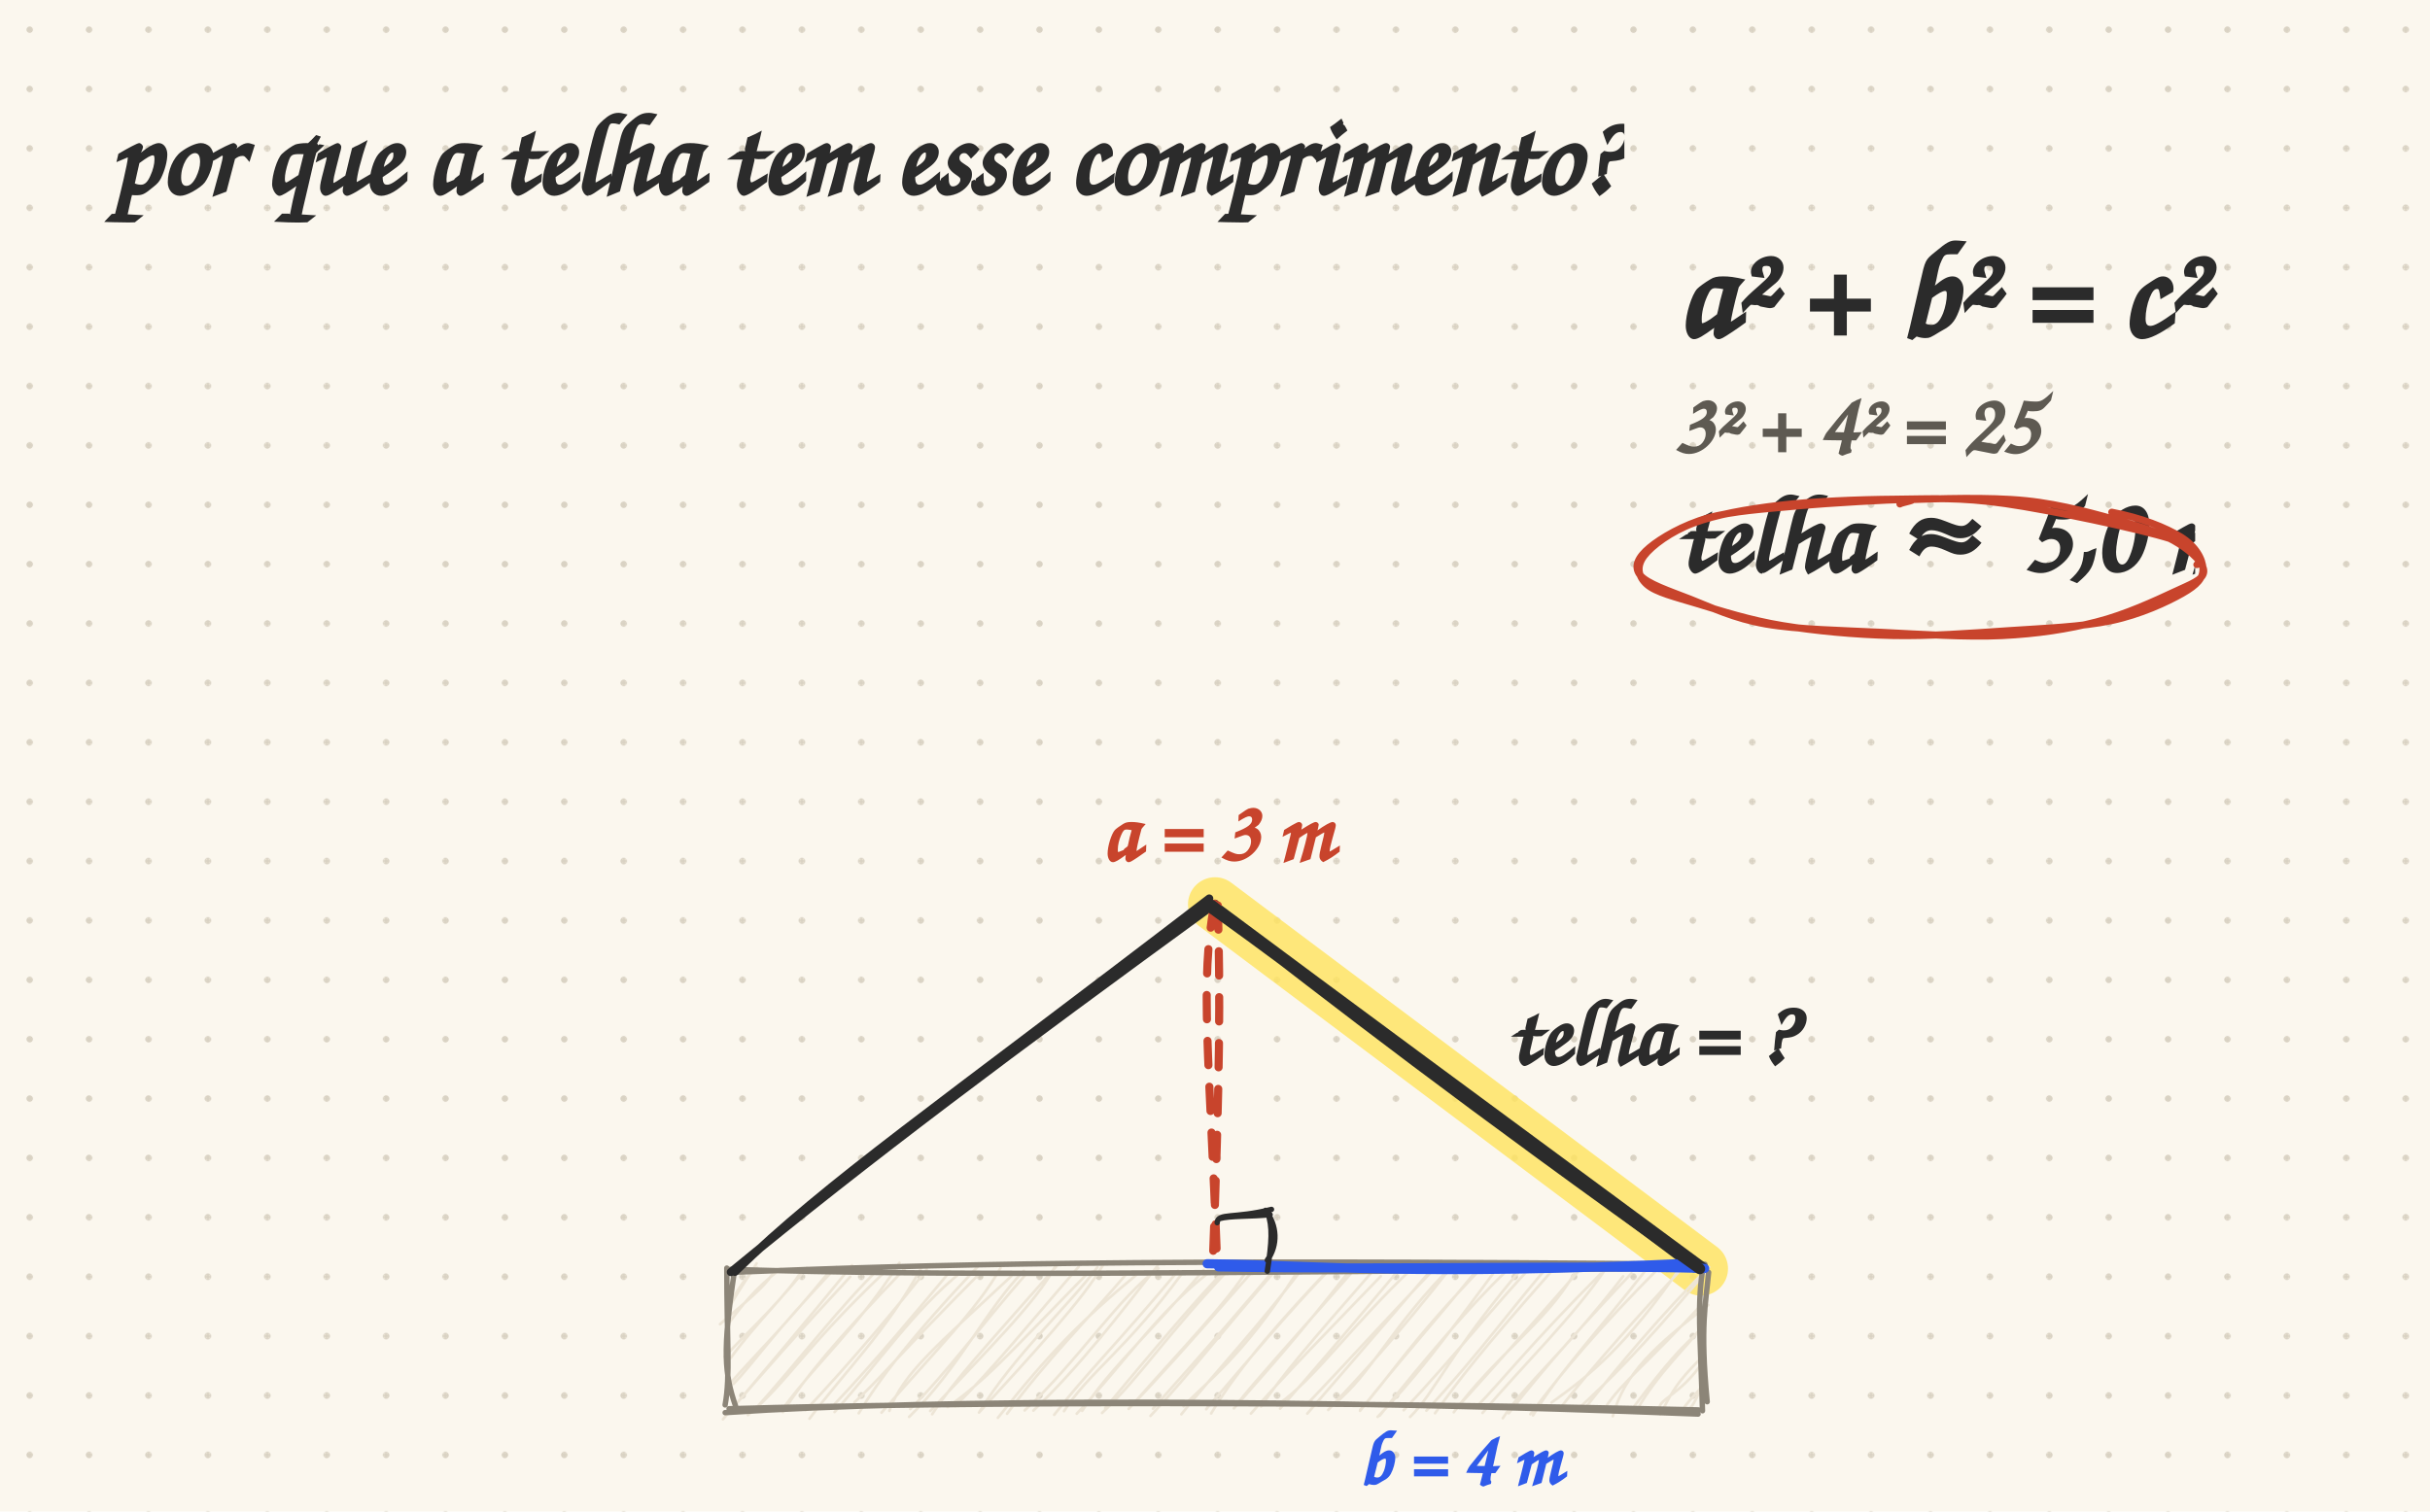
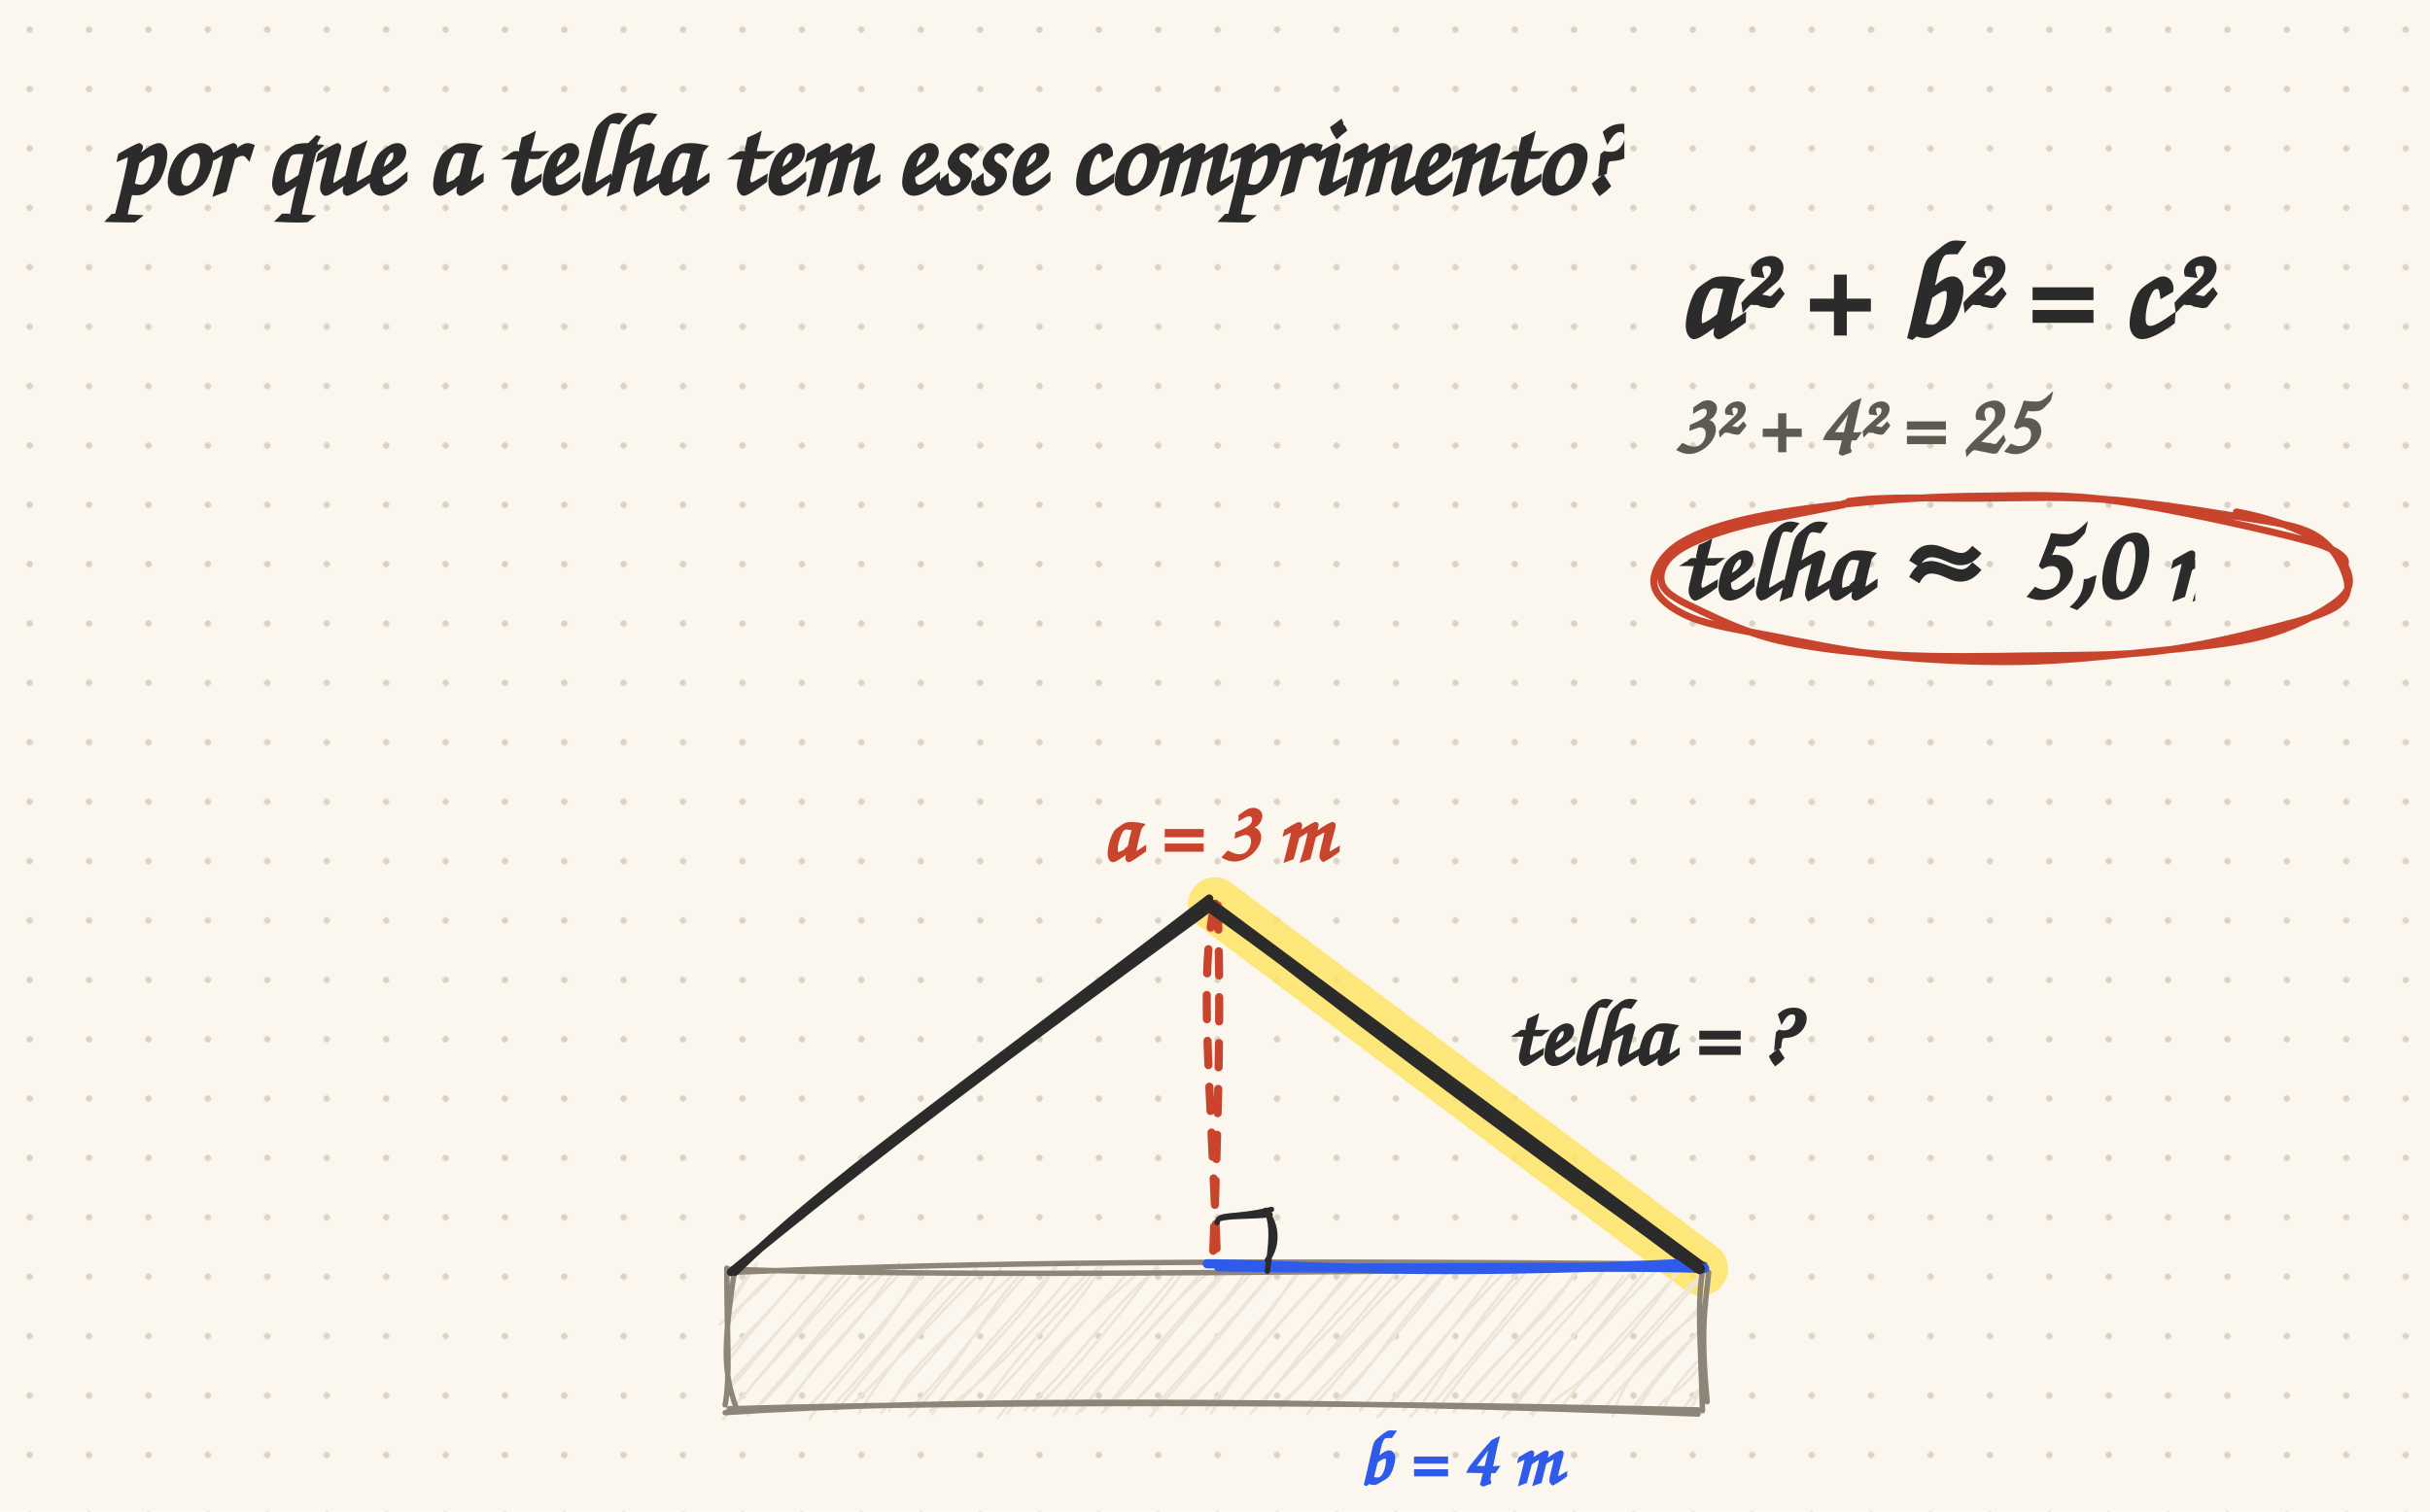
<svg id="paper" role="img" viewBox="0 0 900 560" aria-label="Pitágoras ↔ o telhado" style="aspect-ratio: 900 / 560;">
  <defs>
    <pattern id="dw1-paper" width="22" height="22" patternUnits="userSpaceOnUse">
      <circle cx="11" cy="11" r="1.2" fill="#D9D2C3">
</circle>
    </pattern>
    <clipPath id="dw1-clip-1-0">
      <rect x="36" y="19.206" width="565.615" height="77.542">
</rect>
    </clipPath>
    <clipPath id="dw1-clip-1-5">
      <rect x="403.802" y="276.405" width="94.874" height="64.794">
</rect>
    </clipPath>
    <clipPath id="dw1-clip-1-7">
      <rect x="499.11" y="511.229" width="83.95" height="59.695">
</rect>
    </clipPath>
    <clipPath id="dw1-clip-1-11">
      <rect x="554" y="349.355" width="116.661" height="67.344">
</rect>
    </clipPath>
    <clipPath id="dw1-clip-1-13">
      <rect x="616" y="64.557" width="220.642" height="87.74">
</rect>
    </clipPath>
    <clipPath id="dw1-clip-1-14">
      <rect x="616" y="125.405" width="147.382" height="64.794">
</rect>
    </clipPath>
    <clipPath id="dw1-clip-1-15">
-       <rect x="616" y="161.756" width="197.023" height="73.718">
+       <rect x="616" y="171.756" width="197.023" height="73.718">
</rect>
    </clipPath>
  </defs>
  <rect width="900" height="560" fill="#FBF7EE">
</rect>
  <rect width="900" height="560" fill="url(#dw1-paper)">
</rect>
  <g>
    <path d="M450 335 L630 470" stroke="#FFE45C" stroke-width="20" stroke-linecap="round" fill="none" opacity="0.8" data-marker="1" data-type="highlight" data-step="9">
</path>
  </g>
  <g>
    <g data-type="text" data-step="0">
      <text x="40" y="72" fill="#2B2B2B" font-family="'Caveat', cursive" font-size="42" font-weight="700" text-anchor="start" clip-path="url(#dw1-clip-1-0)">por que a telha tem esse comprimento?</text>
    </g>
    <path d="M269.723 470.319 C269.723 470.319, 269.723 470.319, 269.723 470.319 M269.723 470.319 C269.723 470.319, 269.723 470.319, 269.723 470.319 M270.966 482.901 C274.431 476.568, 276.366 474.545, 280.222 468.066 M270.802 481.876 C273.896 477.138, 276.153 472.868, 280.46 469.674 M266.671 490.586 C275.004 483.137, 284.034 476.577, 286.858 470.553 M269.754 490.443 C274.629 483.898, 279.326 477.58, 289.148 470.058 M268.437 502.676 C276.847 493.284, 282.35 489.435, 298.839 469.696 M270.642 503.083 C280.45 489.562, 291.981 479.031, 296.747 471.025 M271.657 512.713 C278.577 505.751, 286.207 493.939, 309.81 469.366 M270.694 512.198 C280.109 501.462, 290.391 491.656, 307.524 470.607 M267.75 525.809 C284.305 506.585, 294.977 494.456, 314.881 473.035 M269.288 524.11 C284.394 506.283, 298.888 489.203, 315.551 468.754 M277.021 524.254 C291.166 512.631, 298.021 499.377, 327.131 471.75 M278.704 523.177 C296.408 503.594, 310.744 484.207, 326.439 469.103 M290.148 521.581 C303.553 503.521, 317.074 492.56, 333.114 467.838 M289.961 523.109 C298.554 509.985, 308.57 497.605, 335.588 469.529 M299.809 525.595 C313.018 507.945, 328.16 493.353, 341.155 469.807 M298.397 522.443 C314.766 505.136, 333.263 483.085, 343.235 470.29 M309.108 523.12 C325.135 505.286, 338.278 485.541, 356.049 471.237 M307.644 521.746 C325.709 502.733, 340.253 484.77, 351.908 470.981 M316.456 519.523 C324.66 512.192, 334.505 500.17, 363.365 471.291 M318.054 523.583 C325.556 511.182, 336.82 496.1, 362.274 469.083 M329.402 522.687 C334.44 508.622, 347.351 498.22, 374.542 472.809 M326.488 523.345 C344.789 502.247, 362.138 484.913, 370.589 469.714 M336.71 524.927 C355.027 507.13, 365.58 484.576, 379.194 470.808 M337.139 522.01 C350.817 508.376, 362.237 492.383, 380.547 471.375 M344.518 522.734 C364.007 501.891, 384.349 482.03, 390.86 469.028 M345.24 523.944 C354.3 510.358, 362.945 501.393, 391.789 468.552 M351.034 521.279 C366.16 510.321, 371.53 503.735, 403.083 471.455 M353.711 521.048 C368.266 506.476, 381.008 490.582, 399.525 469.278 M362.84 522.912 C375.643 502.083, 395.686 483.949, 406.447 469.484 M362.612 523.31 C382.648 501.363, 401.029 481.644, 408.722 468.359 M369.588 525.26 C388.426 501.547, 400.151 489.457, 421.453 471.846 M372.995 523.753 C387.633 503.882, 402.457 489.253, 417.733 471.342 M379.503 522.527 C397.811 505.929, 415.301 479.402, 429.07 469.95 M382.746 522.585 C399.93 506.221, 414.245 487.425, 429.197 468.31 M394.08 522.798 C403.501 508.135, 416.992 500.264, 438.243 471.181 M390.444 524.152 C402.559 508.508, 413.951 497.657, 436.294 470.831 M398.789 523.732 C415.2 506.5, 428.727 486.054, 447.786 471.404 M400.805 522.685 C411.552 506.481, 424.995 494.967, 445.791 470.509 M408.169 523.471 C422.443 510.132, 431.289 495.327, 456.287 469.063 M409.335 521.651 C425.481 502.288, 443.869 480.283, 454.696 469.535 M418.788 521.177 C437.556 499.803, 454.777 482.319, 462.405 469.677 M418.035 521.948 C428.668 510.849, 437.858 500.727, 463.705 471.235 M426.119 524.555 C441.967 507.584, 450.216 495.952, 474.769 467.946 M427.027 521.875 C447.588 498.98, 464.585 479.219, 473.054 469.021 M438.372 521.024 C445.062 513.331, 459.893 503.617, 480.284 471.447 M437.539 523.95 C450.705 507.563, 465.188 492.546, 483.167 468.942 M448.577 523.637 C459.343 505.649, 475.292 488.241, 492.422 469.934 M446.733 522.086 C462.101 504.321, 476.951 486.16, 493.707 469.032 M457.931 520.424 C465.309 511.141, 477.408 497.832, 500.988 471.088 M457.011 521.778 C466.495 510.757, 479.295 497.273, 501.684 468.306 M463.307 523.692 C476.014 509.186, 495.306 489.531, 511.387 472.827 M467.062 521.059 C474.93 509.477, 483.671 499.205, 510.676 468.329 M473.547 520.129 C486.754 511.133, 500.861 490.743, 523.264 469.688 M474.116 521.848 C485.289 509.231, 496.983 495.49, 519.421 468.839 M484.168 520.099 C497.398 506.339, 515.013 486.882, 531.383 469.937 M484.191 523.699 C497.743 507.963, 509.379 494.646, 531.038 469.314 M493.656 520.544 C508.221 508.994, 514.533 492.082, 539.377 467.321 M491.944 522.353 C504.027 509.453, 515.971 496.798, 538.337 468.367 M503.769 522.286 C513.698 511.65, 520.62 498.797, 550.452 467.964 M503.721 522.685 C517.675 504.881, 532.677 488.174, 548.464 468.699 M510.239 524.923 C523.463 511.418, 533.38 498.354, 554.885 469.268 M511.009 524.459 C527.724 503.373, 545.002 483.172, 557.958 470.844 M522.268 524.932 C531.608 515.776, 536.383 501.727, 565.526 467.612 M519.881 522.471 C537.865 503.453, 554.785 482.186, 567.793 468.525 M528.287 522.614 C548.51 500.878, 561.702 482.202, 573.297 469.255 M531.506 523.553 C540.431 511.053, 548.701 500.331, 574.436 471.199 M538.43 523.212 C554.273 501.968, 572.415 489.951, 582.69 472.434 M540.177 520.933 C557.349 501.963, 575.232 481.813, 584.89 470.609 M547.172 520.882 C555.89 512.004, 566.607 498.211, 592.87 471.863 M549.089 523.462 C563.953 505.902, 582.466 488.15, 594.948 469.736 M556.602 525.414 C564.523 513.011, 578.658 501.918, 601.176 472.835 M558.774 523.582 C573.883 504.362, 587.495 489.454, 604.243 471.744 M567.782 524.375 C577.795 507.818, 590.9 494.511, 610.471 469.366 M566.802 523.922 C579.746 506.837, 591.632 492.727, 614.353 469.78 M574.647 519.612 C588.31 509.817, 602.185 499.205, 623.625 467.714 M578.031 521.445 C590.567 505.37, 608.01 486.224, 622.024 470.94 M586.702 522.148 C599.495 505.862, 616.168 485.963, 632.977 469.415 M584.46 522.001 C595.711 511.527, 606.301 501.628, 631.396 471.758 M597.325 524.685 C601.56 508.99, 612.991 498.438, 632.705 483.513 M594.675 521.276 C600.661 512.19, 610.282 504.937, 629.907 483.68 M606.465 522.104 C613.522 509.367, 625.774 497.901, 629.12 492.99 M604.102 522.541 C612.008 512.175, 620.35 500.626, 630.953 491.95 M614.544 522.362 C613.948 518.157, 622.283 517.162, 630.892 504.305 M614.857 524.003 C618.411 517.856, 619.59 513.188, 630.849 502.398 M624.56 522.508 C626.524 522.154, 628.079 518.742, 630.559 512.944 M622.381 523.366 C624.819 519.475, 628.591 516.001, 629.758 514.314" stroke="#EDE5D6" stroke-width="1" fill="none" stroke-linecap="round" stroke-linejoin="round" data-hatch="1" data-type="polygon" data-step="1">
</path>
    <path d="M270.424 471.4 C345.022 468.395, 419.116 466.379, 631.446 468.371 M270.419 470.268 C350.37 472.719, 431.361 471.776, 629.321 469.837 M632.823 471.394 C631.805 482.951, 629.589 490.887, 632.289 519.308 M630.884 468.714 C628.433 482.689, 629.736 493.874, 630.55 522.658 M628.909 523.881 C486.984 518.254, 348.364 518.004, 268.574 523.352 M629.049 522.33 C494.2 519.163, 358.321 519.369, 270.028 521.902 M272.396 520.767 C268.345 509.035, 267.578 500.428, 271.928 471.487 M268.558 520.481 C270.543 509.924, 269.17 496.094, 269.188 469.79" stroke="#8C8578" stroke-width="2" fill="none" stroke-linecap="round" stroke-linejoin="round" data-type="polygon" data-step="1">
</path>
    <path d="M272.16 471.206 C307.111 437.301, 345.448 411.439, 447.869 332.869 M270.677 471.278 C321.437 429.432, 374.998 389.461, 450.045 334.811 M451.133 336.616 C500.208 375.956, 556.13 416.109, 627.685 469.987 M450.587 335.916 C499.839 372.62, 547.587 407.771, 631.114 469.422" stroke="#2B2B2B" stroke-width="3" fill="none" stroke-linecap="round" stroke-linejoin="round" data-type="polyline" data-step="2">
</path>
    <path d="M449.811 334.795 C444.218 363.613, 448.005 391.534, 450.785 467.699 M451.044 335.421 C451.959 367.581, 451.883 398.37, 449.105 469.853" stroke="#C8442C" stroke-width="3" fill="none" stroke-linecap="round" stroke-linejoin="round" data-dashed="1" stroke-dasharray="9 8" data-type="line" data-step="4">
</path>
    <g data-type="text" data-step="5">
      <text x="450" y="319" fill="#C8442C" font-family="'Caveat', cursive" font-size="32" font-weight="700" text-anchor="middle" clip-path="url(#dw1-clip-1-5)">a = 3 m</text>
    </g>
    <path d="M447.105 468.185 C487.519 468.622, 524.375 473.009, 627.653 467.88 M451.298 469.352 C518.507 470.54, 585.806 468.584, 631.357 469.928" stroke="#2F5BEA" stroke-width="3.4" fill="none" stroke-linecap="round" stroke-linejoin="round" data-type="line" data-step="6">
</path>
    <g data-type="text" data-step="7">
      <text x="540" y="550" fill="#2F5BEA" font-family="'Caveat', cursive" font-size="28" font-weight="700" text-anchor="middle" clip-path="url(#dw1-clip-1-7)">b = 4 m</text>
    </g>
    <path d="M450.8 452.975 C451.147 449.256, 457.072 451.552, 470.921 448.061 M451.552 451.483 C455.568 450.331, 463.531 450.749, 470.408 450.002 M468.699 448.41 C473.088 453.983, 473.356 461.293, 469.38 466.841 M469.481 449.183 C471.392 454.507, 471.059 460.046, 469.381 470.936" stroke="#2B2B2B" stroke-width="2" fill="none" stroke-linecap="round" stroke-linejoin="round" data-type="polyline" data-step="8">
</path>
    <path d="M448.364 336.171 C487.783 364.376, 523.278 392.747, 628.103 468.491 M448.804 335.356 C496.497 372.318, 541.778 407.504, 629.537 470.065" stroke="#2B2B2B" stroke-width="4" fill="none" stroke-linecap="round" stroke-linejoin="round" data-type="line" data-step="10">
</path>
    <g data-type="text" data-step="11">
      <text x="558" y="394.5" fill="#2B2B2B" font-family="'Caveat', cursive" font-size="34" font-weight="700" text-anchor="start" clip-path="url(#dw1-clip-1-11)">telha = ?</text>
    </g>
    <g data-type="text" data-step="13">
      <text x="620" y="125" fill="#2B2B2B" font-family="'Caveat', cursive" font-size="50" font-weight="700" text-anchor="start" clip-path="url(#dw1-clip-1-13)">a² + b² = c²</text>
    </g>
    <g data-type="text" data-step="14">
      <text x="620" y="168" fill="#5E5A52" font-family="'Caveat', cursive" font-size="32" font-weight="700" text-anchor="start" clip-path="url(#dw1-clip-1-14)">3² + 4² = 25</text>
    </g>
    <g data-type="text" data-step="15">
-       <text x="620" y="212" fill="#2B2B2B" font-family="'Caveat', cursive" font-size="40" font-weight="700" text-anchor="start" clip-path="url(#dw1-clip-1-15)">telha ≈ 5,0 m</text>
+       <text x="620" y="222" fill="#2B2B2B" font-family="'Caveat', cursive" font-size="40" font-weight="700" text-anchor="start" clip-path="url(#dw1-clip-1-15)">telha ≈ 5,0 m</text>
    </g>
-     <path d="M782.125 189.751 C792.977 191.792, 802.059 195.434, 807.689 198.921 C813.32 202.409, 815.818 207.187, 815.908 210.678 C815.999 214.168, 813.882 216.654, 808.231 219.863 C802.581 223.073, 792.809 227.633, 782.005 229.934 C771.201 232.236, 756.961 232.754, 743.407 233.672 C729.852 234.591, 714.545 235.763, 700.68 235.446 C686.816 235.128, 672.186 233.72, 660.218 231.767 C648.251 229.815, 637.255 226.273, 628.874 223.729 C620.493 221.185, 613.253 219.47, 609.931 216.502 C606.608 213.535, 606.062 209.707, 608.941 205.924 C611.819 202.141, 618.866 196.923, 627.202 193.802 C635.537 190.682, 646.502 188.677, 658.954 187.199 C671.405 185.721, 687.966 185.038, 701.91 184.933 C715.853 184.828, 725.572 184.112, 742.615 186.57 C759.658 189.028, 792.329 195.912, 804.168 199.681 C816.006 203.45, 814.815 209.347, 813.646 209.186 M704.855 185.172 C718.017 184.754, 736.539 184.086, 750.188 185.46 C763.838 186.834, 777.302 190.765, 786.75 193.415 C796.198 196.066, 801.967 198.289, 806.877 201.364 C811.787 204.439, 816.522 208.863, 816.21 211.866 C815.898 214.869, 811.616 216.295, 805.005 219.382 C798.395 222.469, 787.144 227.704, 776.546 230.388 C765.948 233.071, 754.692 234.841, 741.416 235.485 C728.141 236.13, 711.463 234.969, 696.894 234.255 C682.324 233.54, 665.814 233.247, 654 231.199 C642.185 229.15, 633.769 224.993, 626.009 221.964 C618.249 218.936, 609.953 216.21, 607.439 213.028 C604.926 209.846, 606.741 206.396, 610.928 202.872 C615.116 199.349, 623.428 194.458, 632.563 191.887 C641.699 189.316, 653.51 188.59, 665.74 187.447 C677.969 186.304, 699.618 185.15, 705.939 185.029 C712.261 184.908, 703.892 186.229, 703.669 186.718" stroke="#C8442C" stroke-width="2.6" fill="none" stroke-linecap="round" stroke-linejoin="round" data-type="ellipse" data-step="16">
+     <path d="M828.3 189.649 C840.999 191.94, 851.428 196.034, 858.36 199.933 C865.293 203.832, 868.949 209.06, 869.895 213.043 C870.84 217.025, 869.405 220.05, 864.032 223.83 C858.659 227.611, 848.922 232.795, 837.657 235.725 C826.392 238.655, 811.342 239.853, 796.442 241.411 C781.542 242.968, 764.425 244.813, 748.257 245.069 C732.089 245.325, 714.602 244.488, 699.434 242.949 C684.266 241.411, 669.493 238.226, 657.249 235.837 C645.006 233.448, 633.402 231.769, 625.972 228.615 C618.542 225.462, 613.579 221.27, 612.67 216.917 C611.76 212.565, 615.009 206.558, 620.513 202.5 C626.018 198.443, 634.515 195.271, 645.695 192.573 C656.874 189.875, 672.913 187.77, 687.591 186.312 C702.268 184.854, 717.747 183.948, 733.76 183.824 C749.772 183.701, 763.356 182.765, 783.668 185.571 C803.979 188.378, 841.607 196.737, 855.629 200.663 C869.651 204.589, 869.709 208.821, 867.8 209.127 M684.609 185.792 C697.943 183.764, 717.081 184.723, 732.782 184.581 C748.482 184.439, 763.461 183.908, 778.813 184.939 C794.165 185.97, 812.057 188.68, 824.894 190.766 C837.73 192.851, 848.601 193.944, 855.83 197.451 C863.058 200.959, 866.57 207.369, 868.265 211.813 C869.959 216.257, 870.624 220.594, 865.998 224.115 C861.372 227.637, 851.671 230.082, 840.509 232.942 C829.348 235.803, 813.485 239.61, 799.031 241.28 C784.577 242.95, 770.077 242.734, 753.785 242.962 C737.492 243.19, 717.077 243.591, 701.278 242.647 C685.478 241.704, 670.866 240.015, 658.989 237.3 C647.112 234.585, 637.204 229.742, 630.015 226.356 C622.826 222.97, 617.543 220.5, 615.857 216.987 C614.17 213.474, 615.592 208.816, 619.894 205.278 C624.195 201.741, 631.448 198.753, 641.664 195.761 C651.88 192.769, 674.391 188.765, 681.191 187.325 C687.99 185.885, 680.882 186.464, 682.46 187.121" stroke="#C8442C" stroke-width="2.6" fill="none" stroke-linecap="round" stroke-linejoin="round" data-type="ellipse" data-step="16">
</path>
  </g>
  <g aria-hidden="true" style="opacity: 0; transition: opacity 0.25s; pointer-events: none;">
    <g transform="translate(-3,-46) scale(1.15)">
      <path d="M3 40 L 8 28 L 33 3 L 41 11 L 16 36 Z" fill="#FFD25E" stroke="#2B2B2B" stroke-width="2" stroke-linejoin="round">
</path>
      <path d="M3 40 L 8 28 L 16 36 Z" fill="#F1D9B5" stroke="#2B2B2B" stroke-width="2" stroke-linejoin="round">
</path>
      <path d="M3 40 L 5.3 34.4 L 8.6 37.7 Z" fill="#2B2B2B">
</path>
      <path d="M29 7 L 37 15" stroke="#2B2B2B" stroke-width="2">
</path>
    </g>
  </g>
</svg>
